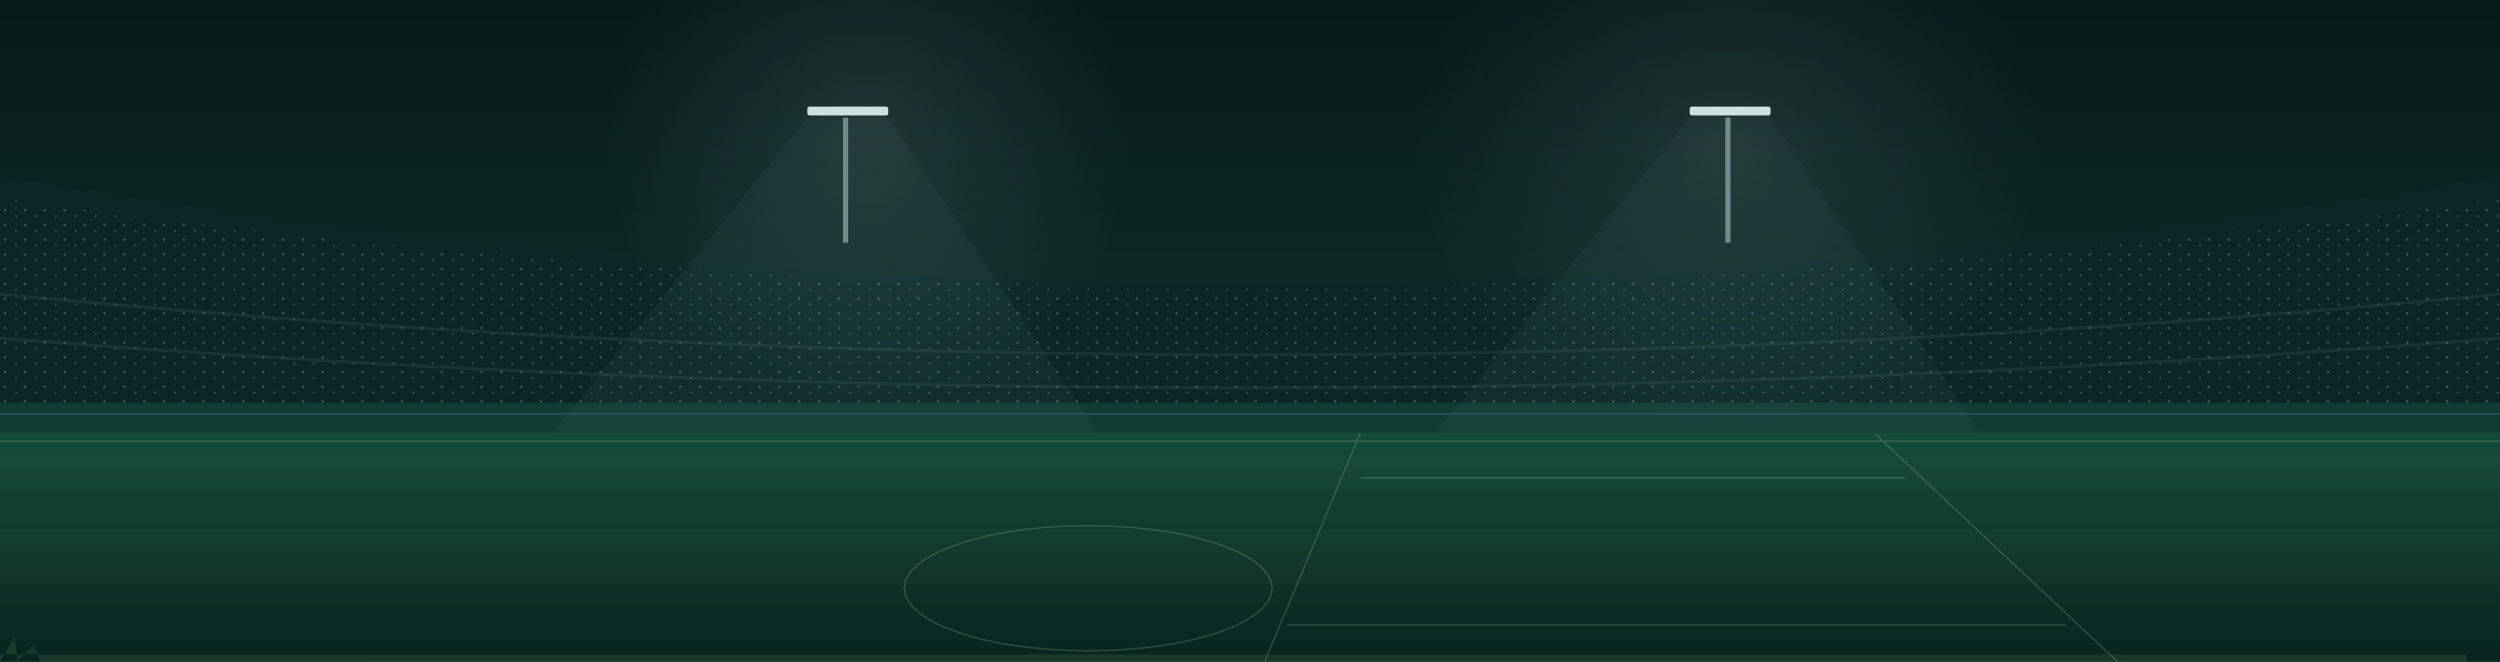
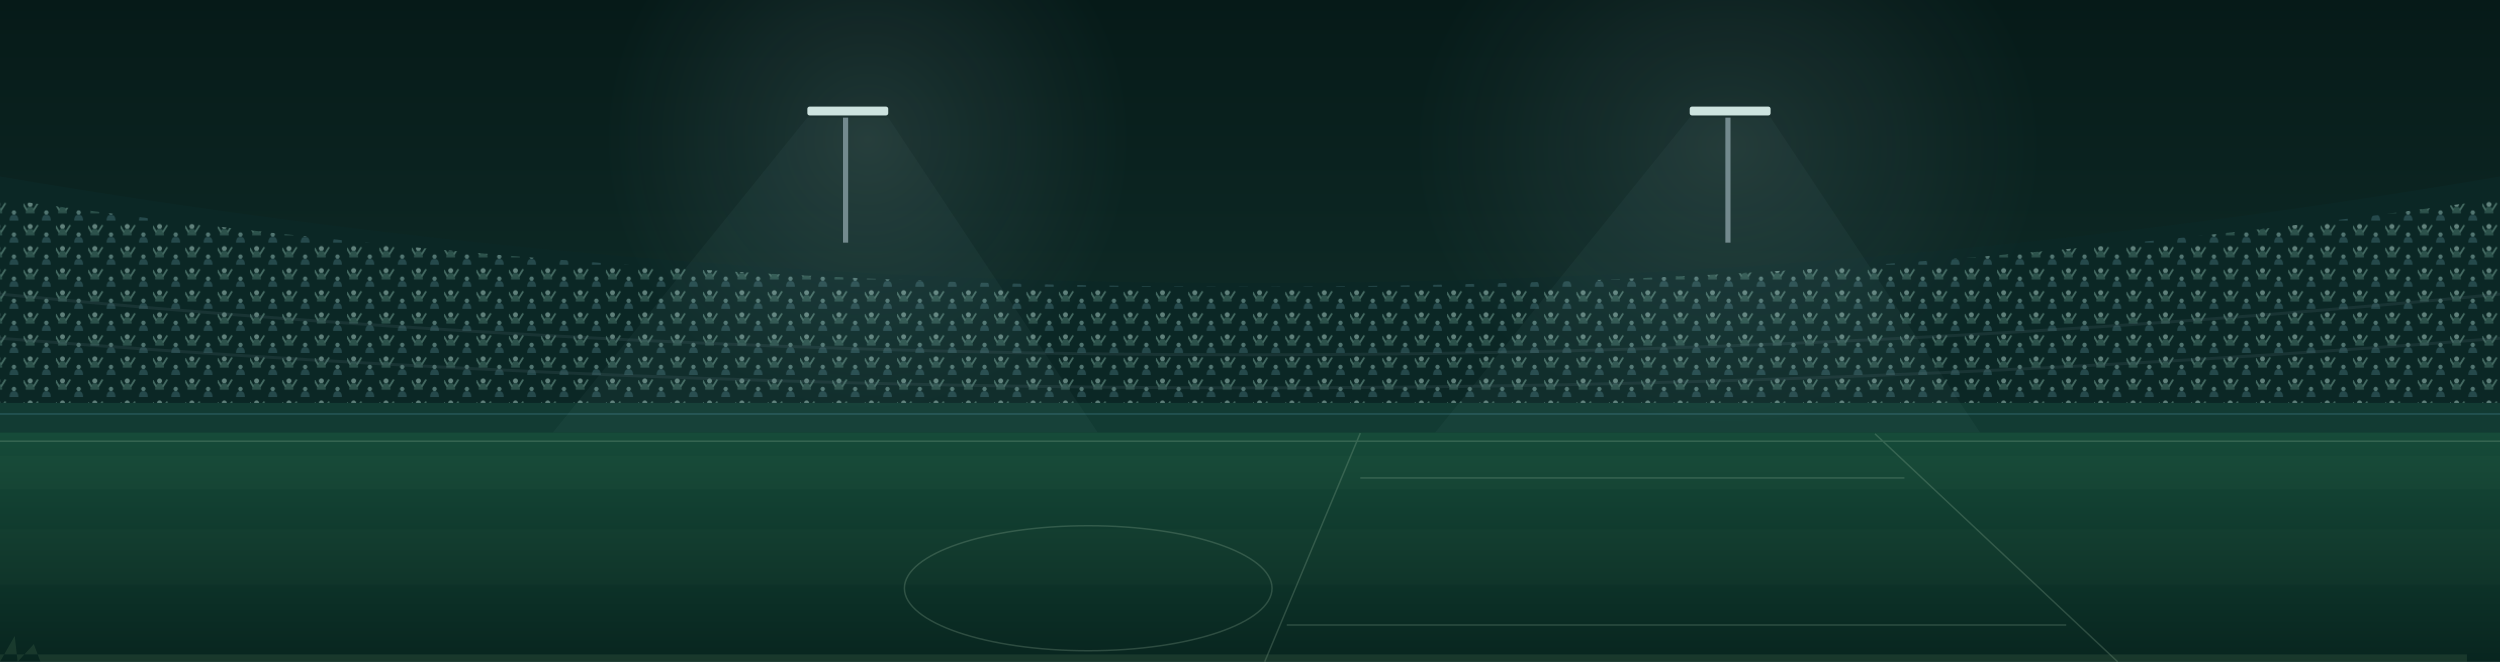
<svg xmlns="http://www.w3.org/2000/svg" viewBox="-1000 0 3400 900">
  <defs>
    <linearGradient id="sky" x2="0" y2="1">
      <stop stop-color="#061a18" />
      <stop offset="1" stop-color="#173b35" />
    </linearGradient>
    <linearGradient id="pitch" x2="0" y2="1">
      <stop stop-color="#164b39" />
      <stop offset="1" stop-color="#08251f" />
    </linearGradient>
    <radialGradient id="light">
      <stop stop-color="#e9f9ff" stop-opacity=".7" />
      <stop offset="1" stop-color="#b8e9ff" stop-opacity="0" />
    </radialGradient>
-     <pattern id="crowd" width="27" height="20" patternUnits="userSpaceOnUse">
-       <circle cx="6" cy="6" r="1.5" fill="#879b9e" opacity=".5" />
-       <circle cx="21" cy="14" r="1.2" fill="#a7c8bc" opacity=".4" />
+     <pattern id="crowd" width="44" height="30" patternUnits="userSpaceOnUse">
+       <g opacity=".65">
+         <circle cx="9" cy="8" r="3.4" fill="#8cafa8" />
+         <path d="M3 20q0-9 6-9t6 9" fill="#3e6860" />
+         <path d="m4 15-4-7m14 7 5-8" stroke="#618c81" stroke-width="2.5" stroke-linecap="round" />
+         <circle cx="31" cy="19" r="3" fill="#759d98" />
+         <path d="M25 30q0-8 6-8t6 8" fill="#335b60" />
+       </g>
    </pattern>
  </defs>
  <path fill="url(#sky)" d="M-1000 0h3400v900h-3400z" />
  <g id="stadium">
    <path d="M-1000 240Q700 530 2400 240v360H-1000Z" fill="#0b2725" />
    <path d="M-1000 270Q700 510 2400 270v280H-1000Z" fill="url(#crowd)" />
    <path d="M-1000 400Q700 565 2400 400M-1000 460Q700 595 2400 460" fill="none" stroke="#4c666a" stroke-opacity=".22" stroke-width="4" />
    <path d="M-1000 548H2400v40H-1000Z" fill="#123b33" />
    <path d="M-1000 563H2400" stroke="#7dd3fc" stroke-opacity=".18" stroke-width="2" />
  </g>
  <g id="lighting">
    <ellipse cx="180" cy="190" rx="360" ry="370" fill="url(#light)" opacity=".15" />
    <ellipse cx="1350" cy="200" rx="430" ry="380" fill="url(#light)" opacity=".14" />
    <g stroke="#71868a" stroke-width="7">
      <path d="M150 330V160M1350 330V160" />
    </g>
    <g fill="#cde3df">
      <rect x="98" y="145" width="110" height="12" rx="3" />
      <rect x="1298" y="145" width="110" height="12" rx="3" />
    </g>
    <g fill="#cffafe" opacity=".035">
      <path d="M98 160-500 900H700L208 160Z" />
      <path d="M1298 160 700 900H1900L1408 160Z" />
    </g>
  </g>
  <g id="field">
    <path d="M-1000 588H2400v312H-1000Z" fill="url(#pitch)" />
    <g fill="#9ddba6" opacity=".022">
      <path d="M-1000 620H2400v45H-1000ZM-1000 720H2400v75H-1000Z" />
    </g>
    <g fill="none" stroke="#a5c3ab" stroke-opacity=".23" stroke-width="2">
      <path d="M-1000 600H2400M850 589 720 900M1550 590l330 310M850 650H1590M750 850H1810" />
      <ellipse cx="480" cy="800" rx="250" ry="85" />
    </g>
  </g>
  <g id="foreground" fill="#658c65" opacity=".18">
    <path d="m-1000 900 20-35 4 35 22-24 9 24h3300v-10H-1000Z" />
  </g>
</svg>
